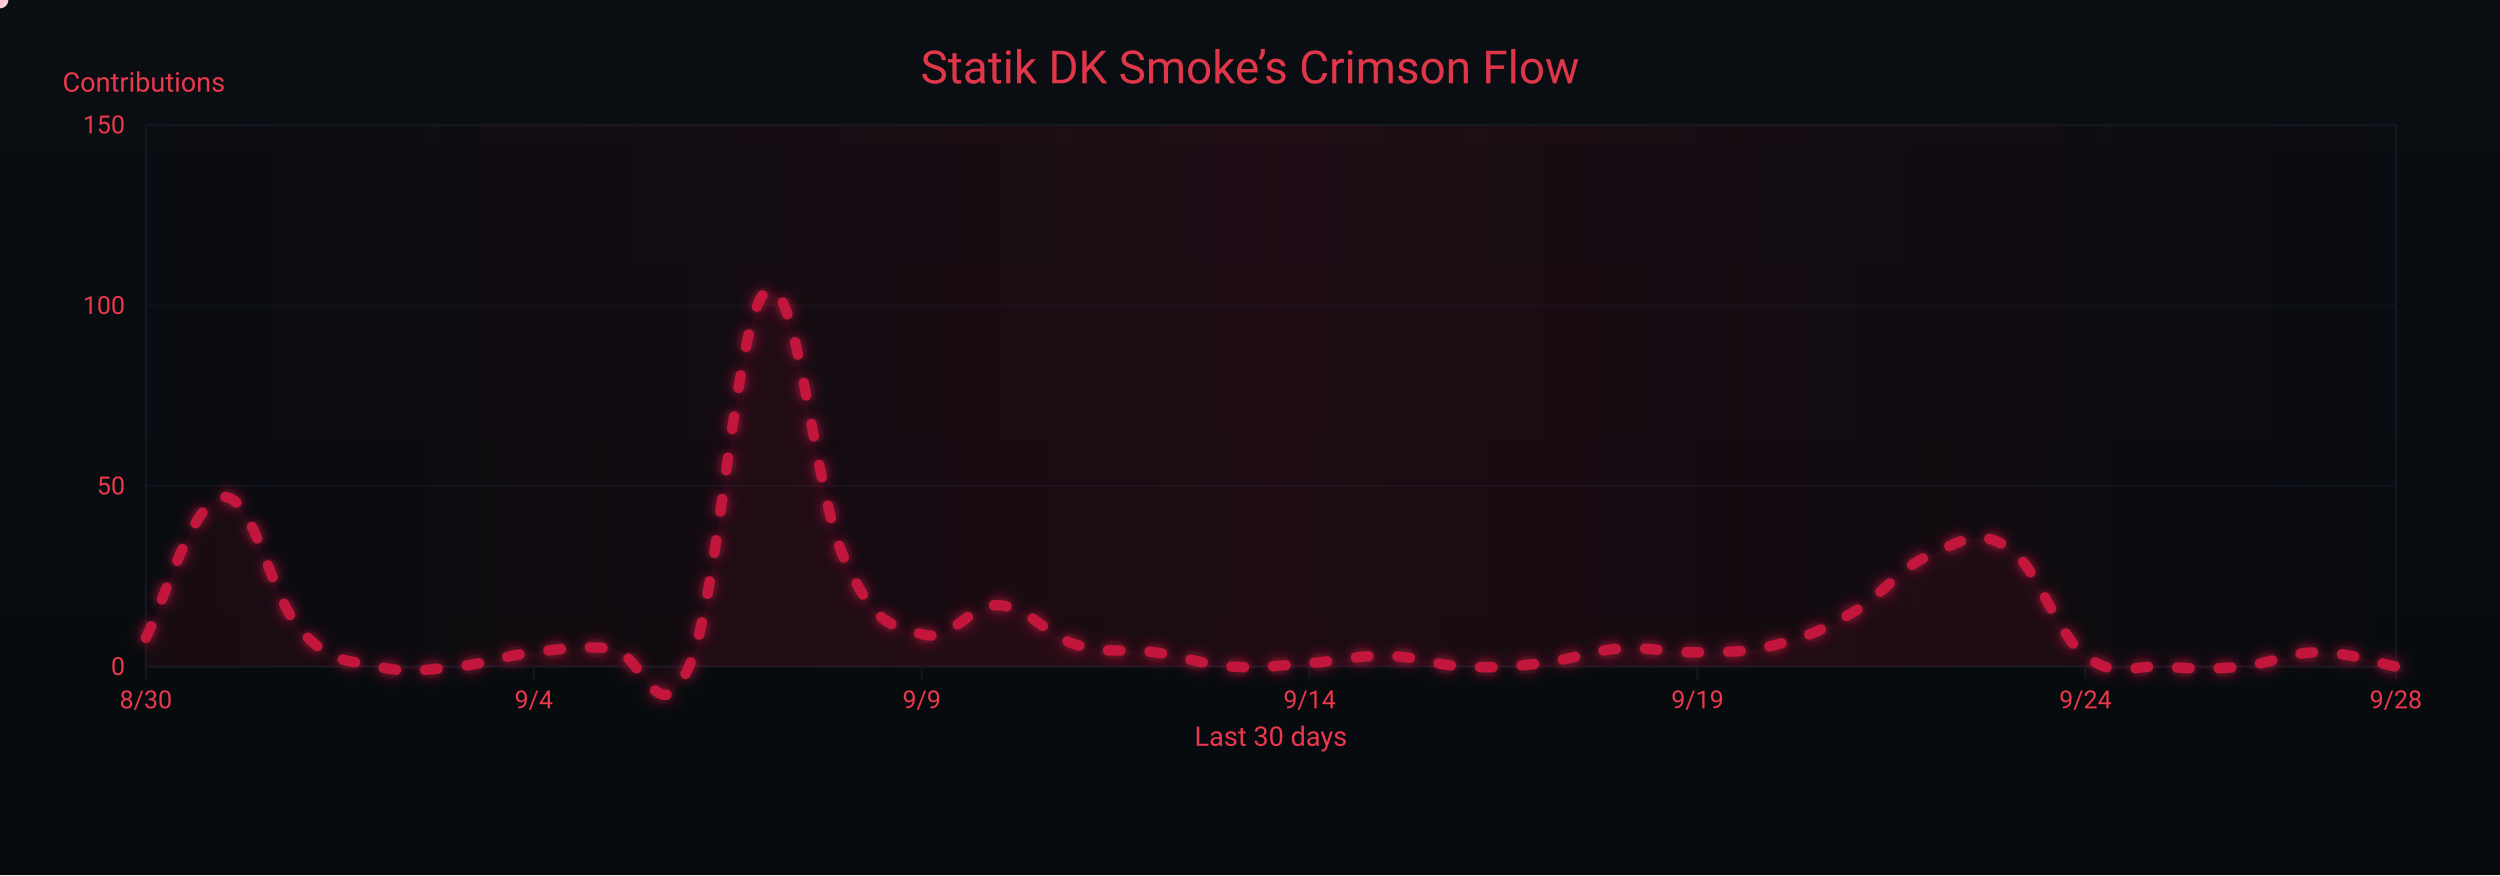
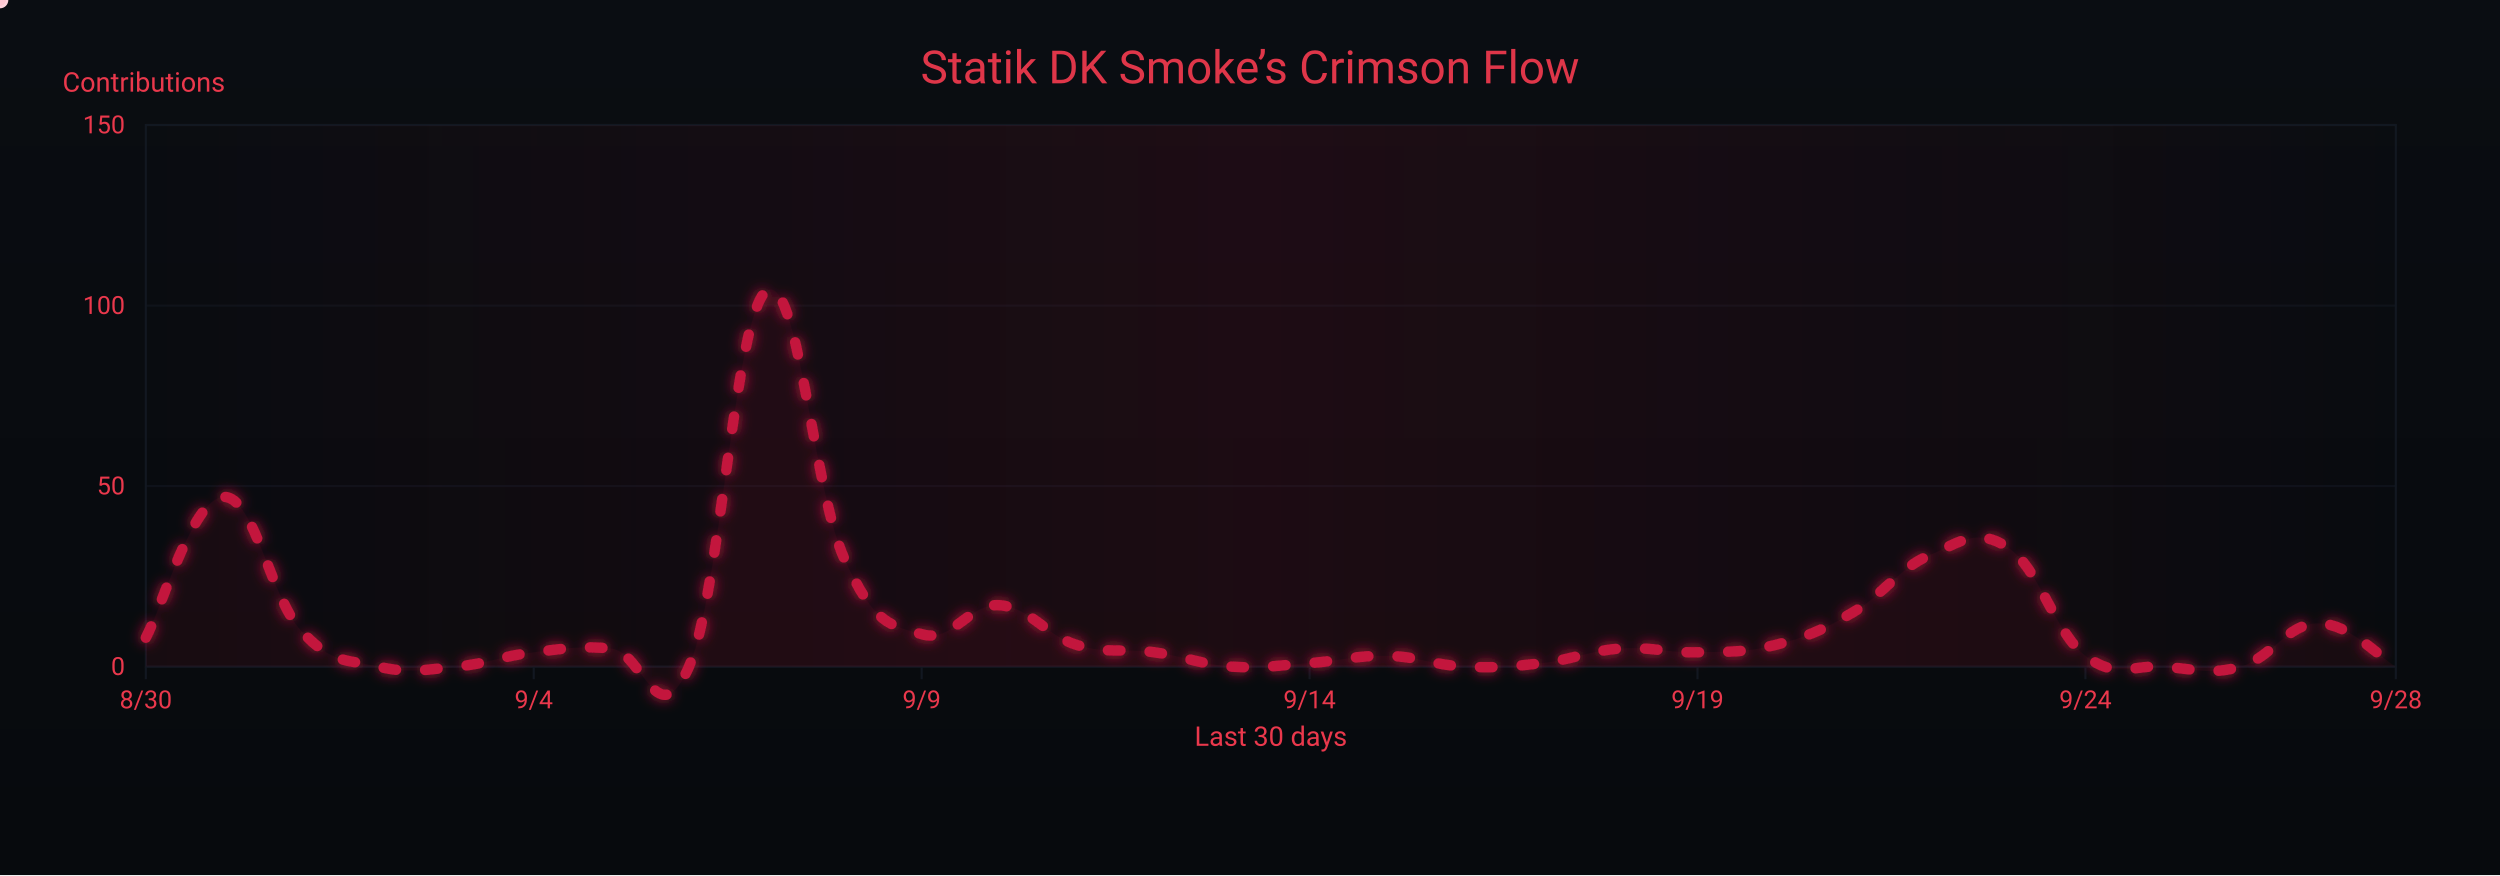
<svg xmlns="http://www.w3.org/2000/svg" width="1200" height="420" viewBox="0 0 1200 420" role="img" aria-label="Crimson Flow Graph">
  <defs>
    <linearGradient id="bgGrad" x1="0" y1="0" x2="0" y2="1">
      <stop offset="0%" stop-color="#0a0d12" />
      <stop offset="100%" stop-color="#070a0d" />
    </linearGradient>
    <filter id="glow">
      <feGaussianBlur stdDeviation="3" result="b1" />
      <feMerge>
        <feMergeNode in="b1" />
        <feMergeNode in="SourceGraphic" />
      </feMerge>
    </filter>
    <linearGradient id="sheen" x1="0" y1="0" x2="1" y2="0">
      <stop offset="0%" stop-color="#9b0e2a" stop-opacity="0" />
      <stop offset="50%" stop-color="#9b0e2a" stop-opacity=".14" />
      <stop offset="100%" stop-color="#9b0e2a" stop-opacity="0" />
      <animateTransform attributeName="gradientTransform" type="translate" from="-1 0" to="1 0" dur="9s" repeatCount="indefinite" />
    </linearGradient>
  </defs>
  <rect width="1200" height="420" fill="url(#bgGrad)" />
  <rect x="70" y="60" width="1080" height="260" fill="none" stroke="#121821" stroke-width="1" />
  <g font-family="ui-sans-serif,system-ui,-apple-system,Segoe UI,Roboto,Ubuntu,Arial" font-size="12">
    <path d="M70,320.0 H1150" stroke="#121821" stroke-width="1" opacity="0.6" />
    <text x="60" y="324.0" text-anchor="end" fill="#ea384c">0</text>
    <path d="M70,233.3 H1150" stroke="#121821" stroke-width="1" opacity="0.6" />
    <text x="60" y="237.3" text-anchor="end" fill="#ea384c">50</text>
    <path d="M70,146.7 H1150" stroke="#121821" stroke-width="1" opacity="0.6" />
    <text x="60" y="150.7" text-anchor="end" fill="#ea384c">100</text>
    <path d="M70,60.0 H1150" stroke="#121821" stroke-width="1" opacity="0.6" />
    <text x="60" y="64.0" text-anchor="end" fill="#ea384c">150</text>
    <text x="30" y="44" fill="#ea384c" font-size="13">Contributions</text>
  </g>
  <g font-family="ui-sans-serif,system-ui,-apple-system,Segoe UI,Roboto,Ubuntu,Arial" font-size="12">
    <path d="M70.0,320 V326" stroke="#121821" stroke-width="1" />
    <text x="70.0" y="340" text-anchor="middle" fill="#ea384c">8/30</text>
    <path d="M256.2,320 V326" stroke="#121821" stroke-width="1" />
    <text x="256.2" y="340" text-anchor="middle" fill="#ea384c">9/4</text>
    <path d="M442.4,320 V326" stroke="#121821" stroke-width="1" />
    <text x="442.4" y="340" text-anchor="middle" fill="#ea384c">9/9</text>
    <path d="M628.6,320 V326" stroke="#121821" stroke-width="1" />
    <text x="628.6" y="340" text-anchor="middle" fill="#ea384c">9/14</text>
    <path d="M814.8,320 V326" stroke="#121821" stroke-width="1" />
    <text x="814.8" y="340" text-anchor="middle" fill="#ea384c">9/19</text>
    <path d="M1001.0,320 V326" stroke="#121821" stroke-width="1" />
    <text x="1001.0" y="340" text-anchor="middle" fill="#ea384c">9/24</text>
    <path d="M1150.0,320 V326" stroke="#121821" stroke-width="1" />
    <text x="1150.0" y="340" text-anchor="middle" fill="#ea384c">9/28</text>
    <text x="610" y="358" text-anchor="middle" fill="#ea384c" font-size="13">Last 30 days</text>
  </g>
  <rect x="70" y="60" width="1080" height="260" fill="url(#sheen)" />
  <text x="600" y="40" text-anchor="middle" font-family="ui-sans-serif,system-ui,-apple-system,Segoe UI,Roboto,Ubuntu,Arial" font-size="22" fill="#ea384c" opacity=".95">Statik DK Smoke’s Crimson Flow</text>
-   <path d="M70.0,306.1 C77.4,292.6 92.3,239.2 107.2,238.5 C122.1,237.8 129.6,286.4 144.5,302.7 C159.4,319.0 166.8,316.5 181.7,320.0 C196.6,323.5 204.1,321.4 219.0,320.0 C233.9,318.6 241.3,314.8 256.2,313.1 C271.1,311.3 278.6,309.9 293.4,311.3 C308.3,312.7 315.8,354.3 330.7,320.0 C345.6,285.7 353.0,150.1 367.9,139.7 C382.8,129.3 390.3,235.1 405.2,268.0 C420.1,300.9 427.5,299.9 442.4,304.4 C457.3,308.9 464.8,289.5 479.7,290.5 C494.6,291.6 502.0,305.1 516.9,309.6 C531.8,314.1 539.2,311.0 554.1,313.1 C569.0,315.1 576.5,319.0 591.4,320.0 C606.3,321.0 613.7,319.3 628.6,318.3 C643.5,317.2 651.0,314.5 665.9,314.8 C680.8,315.1 688.2,319.3 703.1,320.0 C718.0,320.7 725.4,320.0 740.3,318.3 C755.2,316.5 762.7,312.4 777.6,311.3 C792.5,310.3 799.9,313.4 814.8,313.1 C829.7,312.7 837.2,313.4 852.1,309.6 C867.0,305.8 874.4,302.7 889.3,294.0 C904.2,285.3 911.7,272.5 926.6,266.3 C941.4,260.0 948.9,253.1 963.8,262.8 C978.7,272.5 986.1,303.4 1001.0,314.8 C1015.9,326.2 1023.4,319.0 1038.3,320.0 C1053.2,321.0 1060.6,321.4 1075.5,320.0 C1090.4,318.6 1097.9,313.1 1112.8,313.1 C1127.7,313.1 1142.6,318.6 1150.0,320.0 L 1150,320 L 70,320 Z" fill="#7a0f26" opacity=".13">
+   <path d="M70.0,306.1 C77.4,292.6 92.3,239.2 107.2,238.5 C122.1,237.8 129.6,286.4 144.5,302.7 C159.4,319.0 166.8,316.5 181.7,320.0 C196.6,323.5 204.1,321.4 219.0,320.0 C233.9,318.6 241.3,314.8 256.2,313.1 C271.1,311.3 278.6,309.9 293.4,311.3 C308.3,312.7 315.8,354.3 330.7,320.0 C345.6,285.7 353.0,150.1 367.9,139.7 C382.8,129.3 390.3,235.1 405.2,268.0 C420.1,300.9 427.5,299.9 442.4,304.4 C457.3,308.9 464.8,289.5 479.7,290.5 C494.6,291.6 502.0,305.1 516.9,309.6 C531.8,314.1 539.2,311.0 554.1,313.1 C569.0,315.1 576.5,319.0 591.4,320.0 C606.3,321.0 613.7,319.3 628.6,318.3 C643.5,317.2 651.0,314.5 665.9,314.8 C680.8,315.1 688.2,319.3 703.1,320.0 C718.0,320.7 725.4,320.0 740.3,318.3 C755.2,316.5 762.7,312.4 777.6,311.3 C792.5,310.3 799.9,313.4 814.8,313.1 C829.7,312.7 837.2,313.4 852.1,309.6 C867.0,305.8 874.4,302.7 889.3,294.0 C904.2,285.3 911.7,272.5 926.6,266.3 C941.4,260.0 948.9,253.1 963.8,262.8 C978.7,272.5 986.1,303.4 1001.0,314.8 C1015.9,326.2 1023.4,319.0 1038.3,320.0 C1053.2,321.0 1060.6,324.2 1075.5,320.0 C1090.4,315.8 1097.9,299.2 1112.8,299.2 C1127.7,299.2 1142.6,315.8 1150.0,320.0 L 1150,320 L 70,320 Z" fill="#7a0f26" opacity=".13">
    <animate attributeName="opacity" values=".10;.17;.10" dur="6s" repeatCount="indefinite" />
  </path>
-   <path id="curve" d="M70.0,306.1 C77.4,292.6 92.3,239.2 107.2,238.5 C122.1,237.8 129.6,286.4 144.5,302.7 C159.4,319.0 166.8,316.5 181.7,320.0 C196.6,323.5 204.1,321.4 219.0,320.0 C233.9,318.6 241.3,314.8 256.2,313.1 C271.1,311.3 278.6,309.9 293.4,311.3 C308.3,312.7 315.8,354.3 330.7,320.0 C345.6,285.7 353.0,150.1 367.9,139.7 C382.8,129.3 390.3,235.1 405.2,268.0 C420.1,300.9 427.5,299.9 442.4,304.4 C457.3,308.9 464.8,289.5 479.7,290.5 C494.6,291.6 502.0,305.1 516.9,309.6 C531.8,314.1 539.2,311.0 554.1,313.1 C569.0,315.1 576.5,319.0 591.4,320.0 C606.3,321.0 613.7,319.3 628.6,318.3 C643.5,317.2 651.0,314.5 665.9,314.8 C680.8,315.1 688.2,319.3 703.1,320.0 C718.0,320.7 725.4,320.0 740.3,318.3 C755.2,316.5 762.7,312.4 777.6,311.3 C792.5,310.3 799.9,313.4 814.8,313.1 C829.7,312.7 837.2,313.4 852.1,309.6 C867.0,305.8 874.4,302.7 889.3,294.0 C904.2,285.3 911.7,272.5 926.6,266.3 C941.4,260.0 948.9,253.1 963.8,262.8 C978.7,272.5 986.1,303.4 1001.0,314.8 C1015.9,326.2 1023.4,319.0 1038.3,320.0 C1053.2,321.0 1060.6,321.4 1075.5,320.0 C1090.4,318.6 1097.9,313.1 1112.8,313.1 C1127.7,313.1 1142.6,318.6 1150.0,320.0" fill="none" stroke="#c3193d" stroke-width="5" stroke-linecap="round" stroke-linejoin="round" stroke-dasharray="6 14" filter="url(#glow)">
+   <path id="curve" d="M70.0,306.1 C77.4,292.6 92.3,239.2 107.2,238.5 C122.1,237.8 129.6,286.4 144.5,302.7 C159.4,319.0 166.8,316.5 181.7,320.0 C196.6,323.5 204.1,321.4 219.0,320.0 C233.9,318.6 241.3,314.8 256.2,313.1 C271.1,311.3 278.6,309.9 293.4,311.3 C308.3,312.7 315.8,354.3 330.7,320.0 C345.6,285.7 353.0,150.1 367.9,139.7 C382.8,129.3 390.3,235.1 405.2,268.0 C420.1,300.9 427.5,299.9 442.4,304.4 C457.3,308.9 464.8,289.5 479.7,290.5 C494.6,291.6 502.0,305.1 516.9,309.6 C531.8,314.1 539.2,311.0 554.1,313.1 C569.0,315.1 576.5,319.0 591.4,320.0 C606.3,321.0 613.7,319.3 628.6,318.3 C643.5,317.2 651.0,314.5 665.9,314.8 C680.8,315.1 688.2,319.3 703.1,320.0 C718.0,320.7 725.4,320.0 740.3,318.3 C755.2,316.5 762.7,312.4 777.6,311.3 C792.5,310.3 799.9,313.4 814.8,313.1 C829.7,312.7 837.2,313.4 852.1,309.6 C867.0,305.8 874.4,302.7 889.3,294.0 C904.2,285.3 911.7,272.5 926.6,266.3 C941.4,260.0 948.9,253.1 963.8,262.8 C978.7,272.5 986.1,303.4 1001.0,314.8 C1015.9,326.2 1023.4,319.0 1038.3,320.0 C1053.2,321.0 1060.6,324.2 1075.5,320.0 C1090.4,315.8 1097.9,299.2 1112.8,299.2 C1127.7,299.2 1142.6,315.8 1150.0,320.0" fill="none" stroke="#c3193d" stroke-width="5" stroke-linecap="round" stroke-linejoin="round" stroke-dasharray="6 14" filter="url(#glow)">
    <animate attributeName="stroke-dashoffset" values="0;-220" dur="4.8s" repeatCount="indefinite" />
  </path>
  <g fill="#ffd1db">
    <circle r="4">
      <animateMotion dur="7s" rotate="auto" repeatCount="indefinite">
        <mpath href="#curve" />
      </animateMotion>
      <animate attributeName="opacity" values="1;.3;1" dur="2.2s" repeatCount="indefinite" />
    </circle>
    <circle r="3" fill="#ffffff">
      <animateMotion dur="8.2s" begin="1s" rotate="auto" repeatCount="indefinite">
        <mpath href="#curve" />
      </animateMotion>
      <animate attributeName="opacity" values=".7;.2;.7" dur="2.4s" repeatCount="indefinite" />
    </circle>
    <circle r="3" fill="#ffc7d3">
      <animateMotion dur="6s" begin="2s" rotate="auto" repeatCount="indefinite">
        <mpath href="#curve" />
      </animateMotion>
      <animate attributeName="opacity" values=".8;.3;.8" dur="2s" repeatCount="indefinite" />
    </circle>
  </g>
</svg>
